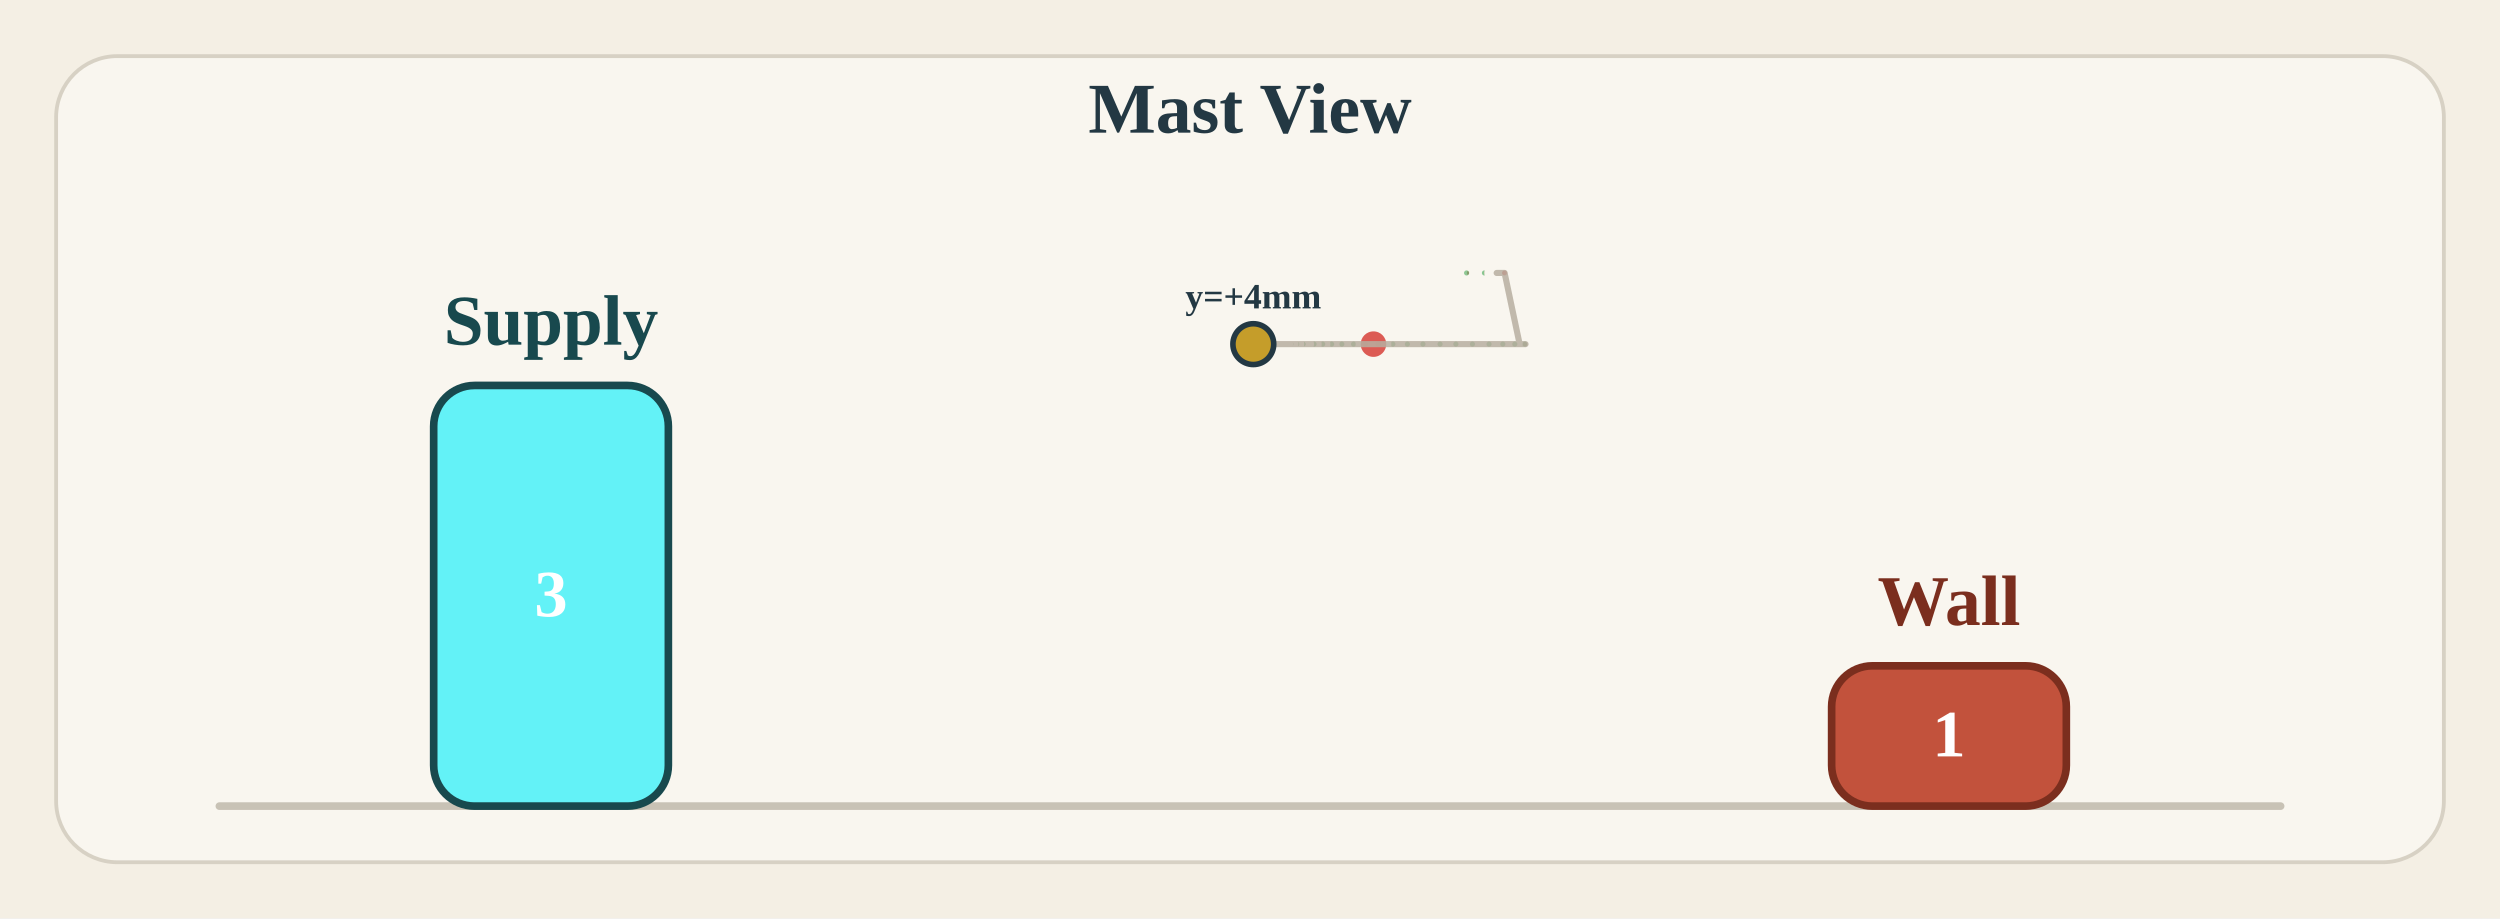
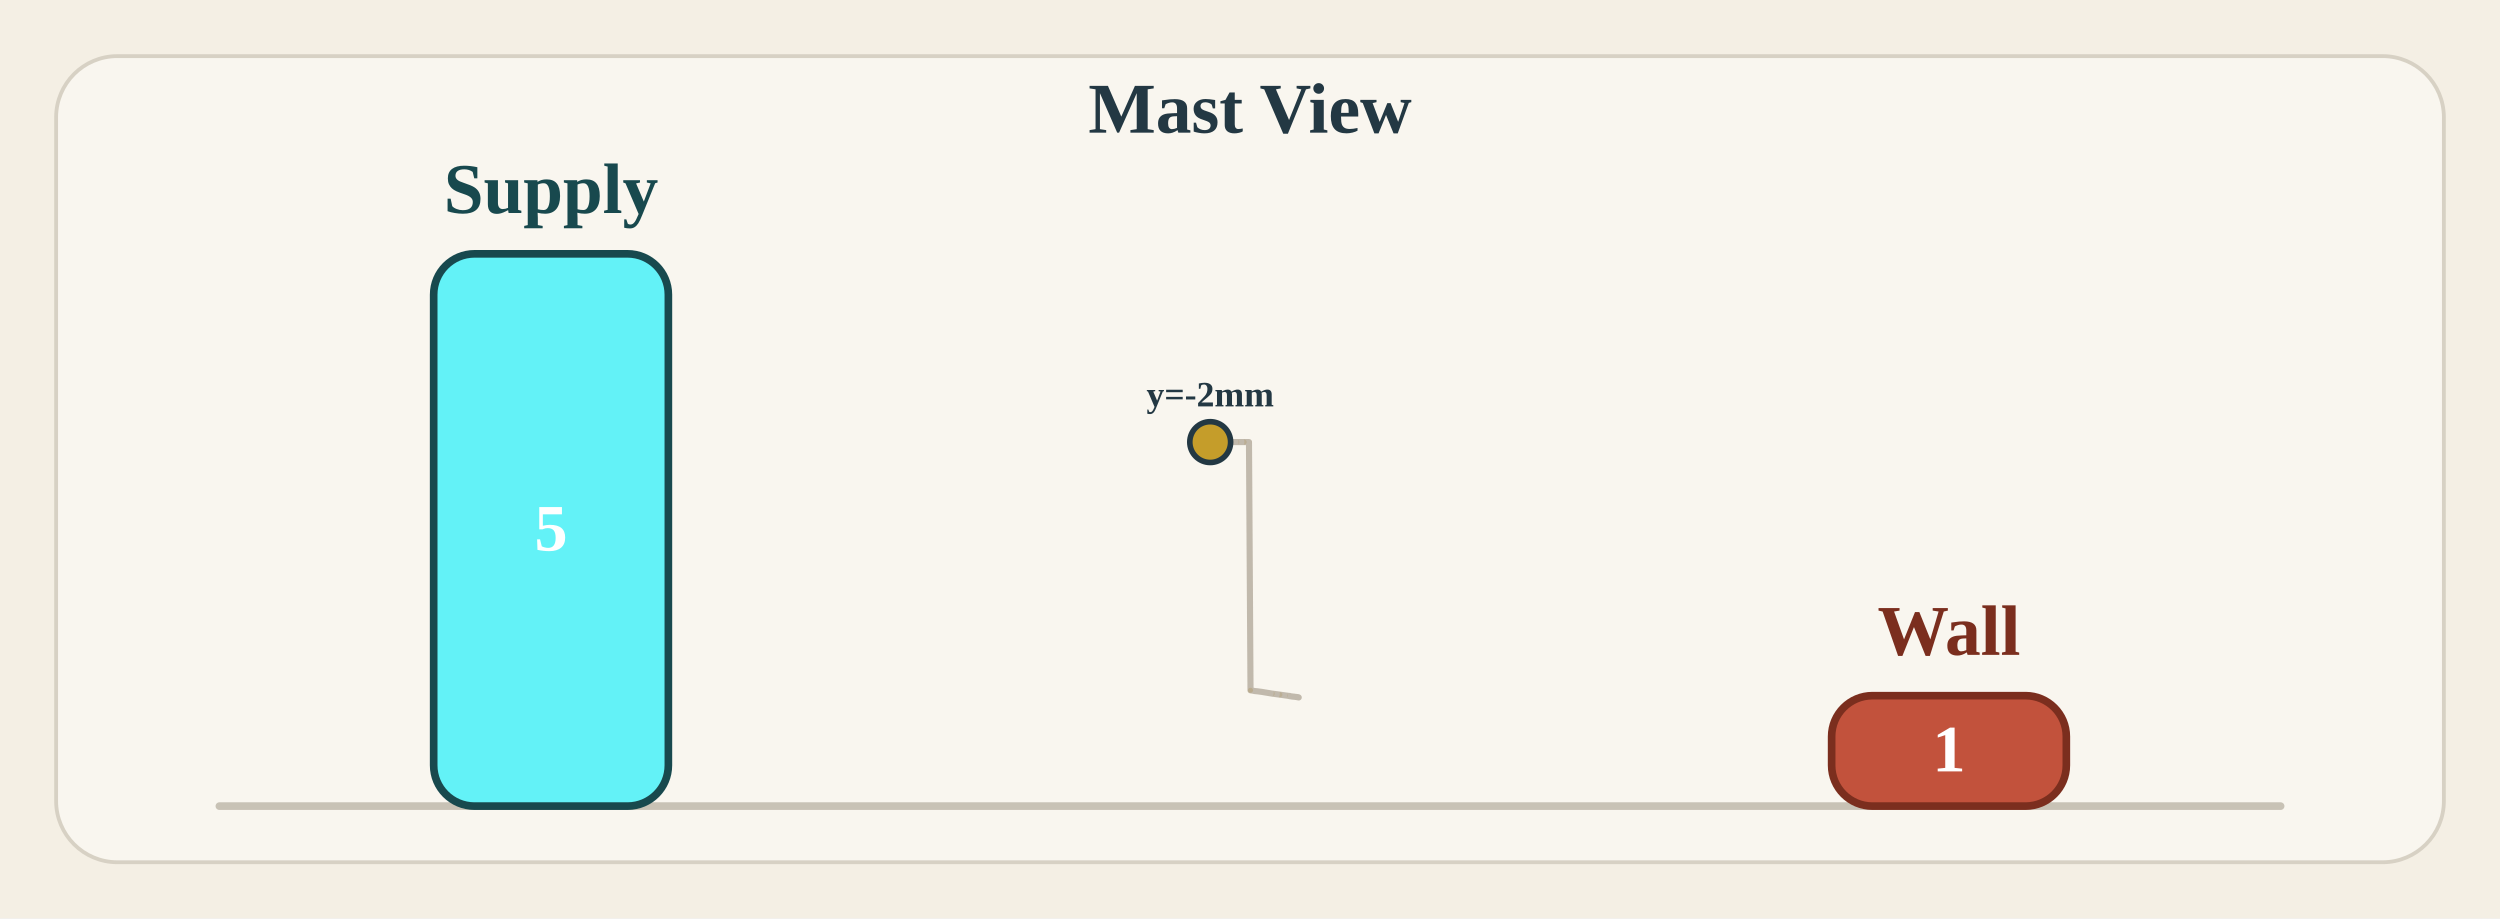
<svg xmlns="http://www.w3.org/2000/svg" width="980" height="360" viewBox="0 0 980 360">
  <rect width="100%" height="100%" fill="#f4efe4" />
  <rect x="22" y="22" width="936" height="316" rx="24" fill="#f9f6ef" stroke="#d7d1c4" stroke-width="1.5" />
  <text x="490.0" y="52.0" text-anchor="middle" font-size="28" font-weight="900" fill="#233843">Mast View</text>
  <line x1="86.0" y1="316.0" x2="894.0" y2="316.0" stroke="#c8c2b5" stroke-width="3" stroke-linecap="round" />
-   <rect x="170.0" y="151.1" width="92.0" height="164.9" fill="#63f2f7" stroke="#18494e" stroke-width="3" rx="16" />
-   <text x="216.0" y="135.1" text-anchor="middle" font-size="28" font-weight="600" fill="#18494e">Supply</text>
-   <text x="216.0" y="241.6" text-anchor="middle" font-size="26" font-weight="700" fill="#ffffff">3</text>
-   <rect x="718.0" y="261.0" width="92.0" height="55.0" fill="#c2523c" stroke="#7b2e1e" stroke-width="3" rx="16" />
-   <text x="764.0" y="245.0" text-anchor="middle" font-size="28" font-weight="600" fill="#7b2e1e">Wall</text>
-   <text x="764.0" y="296.5" text-anchor="middle" font-size="26" font-weight="700" fill="#ffffff">1</text>
-   <circle class="mast-history-dot" data-trend="unknown" cx="574.0" cy="107.0" r="2.0" fill="#7b7668" fill-opacity="0.51" stroke="#f9f6ef" stroke-width="2" />
-   <circle class="mast-history-dot" data-trend="further" cx="576.0" cy="107.0" r="2.0" fill="#d94841" fill-opacity="0.51" stroke="#f9f6ef" stroke-width="2" />
-   <circle class="mast-history-dot" data-trend="closer" cx="574.9" cy="107.0" r="2.0" fill="#2f9e44" fill-opacity="0.52" stroke="#f9f6ef" stroke-width="2" />
-   <circle class="mast-history-dot" data-trend="further" cx="579.8" cy="107.0" r="2.0" fill="#d94841" fill-opacity="0.53" stroke="#f9f6ef" stroke-width="2" />
-   <circle class="mast-history-dot" data-trend="further" cx="581.3" cy="107.0" r="2.0" fill="#d94841" fill-opacity="0.53" stroke="#f9f6ef" stroke-width="2" />
-   <circle class="mast-history-dot" data-trend="further" cx="582.7" cy="107.0" r="2.0" fill="#d94841" fill-opacity="0.54" stroke="#f9f6ef" stroke-width="2" />
-   <circle class="mast-history-dot" data-trend="closer" cx="581.9" cy="107.0" r="2.0" fill="#2f9e44" fill-opacity="0.55" stroke="#f9f6ef" stroke-width="2" />
-   <circle class="mast-history-dot" data-trend="further" cx="584.8" cy="107.0" r="2.0" fill="#d94841" fill-opacity="0.55" stroke="#f9f6ef" stroke-width="2" />
-   <circle class="mast-history-dot" data-trend="further" cx="585.8" cy="107.0" r="2.0" fill="#d94841" fill-opacity="0.56" stroke="#f9f6ef" stroke-width="2" />
-   <circle class="mast-history-dot" data-trend="further" cx="586.7" cy="107.0" r="2.0" fill="#d94841" fill-opacity="0.57" stroke="#f9f6ef" stroke-width="2" />
-   <circle class="mast-history-dot" data-trend="further" cx="587.4" cy="107.0" r="2.0" fill="#d94841" fill-opacity="0.57" stroke="#f9f6ef" stroke-width="2" />
-   <circle class="mast-history-dot" data-trend="further" cx="587.7" cy="107.0" r="2.0" fill="#d94841" fill-opacity="0.58" stroke="#f9f6ef" stroke-width="2" />
-   <circle class="mast-history-dot" data-trend="further" cx="588.2" cy="107.0" r="2.0" fill="#d94841" fill-opacity="0.59" stroke="#f9f6ef" stroke-width="2" />
-   <circle class="mast-history-dot" data-trend="further" cx="588.7" cy="107.0" r="2.0" fill="#d94841" fill-opacity="0.59" stroke="#f9f6ef" stroke-width="2" />
-   <circle class="mast-history-dot" data-trend="further" cx="589.2" cy="107.0" r="2.0" fill="#d94841" fill-opacity="0.60" stroke="#f9f6ef" stroke-width="2" />
-   <circle class="mast-history-dot" data-trend="further" cx="589.6" cy="107.0" r="2.0" fill="#d94841" fill-opacity="0.61" stroke="#f9f6ef" stroke-width="2" />
-   <circle class="mast-history-dot" data-trend="further" cx="589.8" cy="107.0" r="2.0" fill="#d94841" fill-opacity="0.61" stroke="#f9f6ef" stroke-width="2" />
-   <circle class="mast-history-dot" data-trend="further" cx="595.7" cy="134.9" r="2.0" fill="#d94841" fill-opacity="0.62" stroke="#f9f6ef" stroke-width="2" />
-   <circle class="mast-history-dot" data-trend="further" cx="598.0" cy="134.9" r="2.0" fill="#d94841" fill-opacity="0.63" stroke="#f9f6ef" stroke-width="2" />
-   <circle class="mast-history-dot" data-trend="closer" cx="597.7" cy="134.9" r="2.0" fill="#2f9e44" fill-opacity="0.63" stroke="#f9f6ef" stroke-width="2" />
-   <circle class="mast-history-dot" data-trend="closer" cx="593.8" cy="134.9" r="2.0" fill="#2f9e44" fill-opacity="0.64" stroke="#f9f6ef" stroke-width="2" />
-   <circle class="mast-history-dot" data-trend="closer" cx="589.1" cy="134.9" r="2.0" fill="#2f9e44" fill-opacity="0.65" stroke="#f9f6ef" stroke-width="2" />
-   <circle class="mast-history-dot" data-trend="closer" cx="583.7" cy="134.9" r="2.0" fill="#2f9e44" fill-opacity="0.65" stroke="#f9f6ef" stroke-width="2" />
-   <circle class="mast-history-dot" data-trend="closer" cx="577.2" cy="134.9" r="2.0" fill="#2f9e44" fill-opacity="0.66" stroke="#f9f6ef" stroke-width="2" />
-   <circle class="mast-history-dot" data-trend="closer" cx="570.7" cy="134.9" r="2.0" fill="#2f9e44" fill-opacity="0.67" stroke="#f9f6ef" stroke-width="2" />
-   <circle class="mast-history-dot" data-trend="closer" cx="564.5" cy="134.9" r="2.0" fill="#2f9e44" fill-opacity="0.67" stroke="#f9f6ef" stroke-width="2" />
-   <circle class="mast-history-dot" data-trend="closer" cx="557.8" cy="134.9" r="2.0" fill="#2f9e44" fill-opacity="0.68" stroke="#f9f6ef" stroke-width="2" />
-   <circle class="mast-history-dot" data-trend="closer" cx="551.7" cy="134.9" r="2.0" fill="#2f9e44" fill-opacity="0.69" stroke="#f9f6ef" stroke-width="2" />
-   <circle class="mast-history-dot" data-trend="closer" cx="546.0" cy="134.9" r="2.0" fill="#2f9e44" fill-opacity="0.69" stroke="#f9f6ef" stroke-width="2" />
-   <circle class="mast-history-dot" data-trend="closer" cx="540.3" cy="134.9" r="2.0" fill="#2f9e44" fill-opacity="0.70" stroke="#f9f6ef" stroke-width="2" />
-   <circle class="mast-history-dot" data-trend="closer" cx="535.2" cy="134.9" r="2.0" fill="#2f9e44" fill-opacity="0.71" stroke="#f9f6ef" stroke-width="2" />
-   <circle class="mast-history-dot" data-trend="closer" cx="530.6" cy="134.9" r="2.0" fill="#2f9e44" fill-opacity="0.71" stroke="#f9f6ef" stroke-width="2" />
-   <circle class="mast-history-dot" data-trend="closer" cx="526.0" cy="134.9" r="2.0" fill="#2f9e44" fill-opacity="0.72" stroke="#f9f6ef" stroke-width="2" />
-   <circle class="mast-history-dot" data-trend="closer" cx="522.0" cy="134.9" r="2.0" fill="#2f9e44" fill-opacity="0.73" stroke="#f9f6ef" stroke-width="2" />
-   <circle class="mast-history-dot" data-trend="closer" cx="518.5" cy="134.9" r="2.0" fill="#2f9e44" fill-opacity="0.73" stroke="#f9f6ef" stroke-width="2" />
-   <circle class="mast-history-dot" data-trend="closer" cx="515.1" cy="134.9" r="2.0" fill="#2f9e44" fill-opacity="0.74" stroke="#f9f6ef" stroke-width="2" />
-   <circle class="mast-history-dot" data-trend="closer" cx="512.1" cy="134.9" r="2.0" fill="#2f9e44" fill-opacity="0.75" stroke="#f9f6ef" stroke-width="2" />
-   <circle class="mast-history-dot" data-trend="closer" cx="510.8" cy="134.9" r="2.0" fill="#2f9e44" fill-opacity="0.75" stroke="#f9f6ef" stroke-width="2" />
-   <circle class="mast-history-dot" data-trend="closer" cx="508.3" cy="134.9" r="2.0" fill="#2f9e44" fill-opacity="0.76" stroke="#f9f6ef" stroke-width="2" />
-   <circle class="mast-history-dot" data-trend="closer" cx="506.0" cy="134.9" r="2.0" fill="#2f9e44" fill-opacity="0.77" stroke="#f9f6ef" stroke-width="2" />
-   <circle class="mast-history-dot" data-trend="closer" cx="503.9" cy="134.9" r="2.0" fill="#2f9e44" fill-opacity="0.77" stroke="#f9f6ef" stroke-width="2" />
-   <circle class="mast-history-dot" data-trend="closer" cx="502.0" cy="134.9" r="2.0" fill="#2f9e44" fill-opacity="0.78" stroke="#f9f6ef" stroke-width="2" />
-   <circle class="mast-history-dot" data-trend="closer" cx="500.3" cy="134.9" r="2.0" fill="#2f9e44" fill-opacity="0.79" stroke="#f9f6ef" stroke-width="2" />
-   <circle class="mast-history-dot" data-trend="closer" cx="498.8" cy="134.9" r="2.0" fill="#2f9e44" fill-opacity="0.79" stroke="#f9f6ef" stroke-width="2" />
-   <circle class="mast-history-dot" data-trend="closer" cx="497.0" cy="134.9" r="2.0" fill="#2f9e44" fill-opacity="0.80" stroke="#f9f6ef" stroke-width="2" />
-   <circle class="mast-history-dot" data-trend="closer" cx="496.1" cy="134.9" r="2.0" fill="#2f9e44" fill-opacity="0.81" stroke="#f9f6ef" stroke-width="2" />
-   <circle class="mast-history-dot" data-trend="closer" cx="495.6" cy="134.9" r="2.0" fill="#2f9e44" fill-opacity="0.81" stroke="#f9f6ef" stroke-width="2" />
-   <circle class="mast-history-dot" data-trend="closer" cx="494.7" cy="134.9" r="2.0" fill="#2f9e44" fill-opacity="0.82" stroke="#f9f6ef" stroke-width="2" />
-   <circle class="mast-history-dot" data-trend="closer" cx="494.1" cy="134.9" r="2.0" fill="#2f9e44" fill-opacity="0.83" stroke="#f9f6ef" stroke-width="2" />
-   <circle class="mast-history-dot" data-trend="closer" cx="493.4" cy="134.9" r="2.0" fill="#2f9e44" fill-opacity="0.83" stroke="#f9f6ef" stroke-width="2" />
-   <circle class="mast-history-dot" data-trend="closer" cx="493.1" cy="134.9" r="2.0" fill="#2f9e44" fill-opacity="0.84" stroke="#f9f6ef" stroke-width="2" />
-   <circle class="mast-history-dot" data-trend="neutral" cx="493.0" cy="134.9" r="2.0" fill="#c59d2a" fill-opacity="0.85" stroke="#f9f6ef" stroke-width="2" />
-   <circle class="mast-history-dot" data-trend="closer" cx="492.8" cy="134.9" r="2.0" fill="#2f9e44" fill-opacity="0.85" stroke="#f9f6ef" stroke-width="2" />
-   <circle class="mast-history-dot" data-trend="closer" cx="492.5" cy="134.9" r="2.0" fill="#2f9e44" fill-opacity="0.86" stroke="#f9f6ef" stroke-width="2" />
-   <circle class="mast-history-dot" data-trend="closer" cx="492.2" cy="134.9" r="2.0" fill="#2f9e44" fill-opacity="0.87" stroke="#f9f6ef" stroke-width="2" />
-   <circle class="mast-history-dot" data-trend="closer" cx="492.0" cy="134.9" r="2.0" fill="#2f9e44" fill-opacity="0.87" stroke="#f9f6ef" stroke-width="2" />
-   <circle class="mast-history-dot" data-trend="closer" cx="491.7" cy="134.9" r="2.0" fill="#2f9e44" fill-opacity="0.88" stroke="#f9f6ef" stroke-width="2" />
-   <circle class="mast-history-dot" data-trend="further" cx="538.4" cy="134.9" r="6.0" fill="#d94841" fill-opacity="0.89" stroke="#f9f6ef" stroke-width="2" />
-   <circle class="mast-history-dot" data-trend="closer" cx="491.4" cy="134.9" r="6.0" fill="#2f9e44" fill-opacity="0.89" stroke="#f9f6ef" stroke-width="2" />
-   <circle class="mast-history-dot" data-trend="neutral" cx="491.3" cy="134.9" r="6.0" fill="#c59d2a" fill-opacity="0.90" stroke="#f9f6ef" stroke-width="2" />
+   <rect x="170.0" y="99.5" width="92.0" height="216.5" fill="#63f2f7" stroke="#18494e" stroke-width="3" rx="16" />
+   <text x="216.0" y="83.5" text-anchor="middle" font-size="28" font-weight="600" fill="#18494e">Supply</text>
+   <text x="216.0" y="215.8" text-anchor="middle" font-size="26" font-weight="700" fill="#ffffff">5</text>
+   <rect x="718.0" y="272.7" width="92.0" height="43.3" fill="#c2523c" stroke="#7b2e1e" stroke-width="3" rx="16" />
+   <text x="764.0" y="256.7" text-anchor="middle" font-size="28" font-weight="600" fill="#7b2e1e">Wall</text>
+   <text x="764.0" y="302.4" text-anchor="middle" font-size="26" font-weight="700" fill="#ffffff">1</text>
+   <circle class="mast-history-dot" data-trend="unknown" cx="505.9" cy="272.9" r="2.0" fill="#7b7668" fill-opacity="0.51" stroke="#f9f6ef" stroke-width="2" />
+   <circle class="mast-history-dot" data-trend="neutral" cx="506.1" cy="272.9" r="2.0" fill="#c59d2a" fill-opacity="0.51" stroke="#f9f6ef" stroke-width="2" />
+   <circle class="mast-history-dot" data-trend="neutral" cx="505.6" cy="272.9" r="2.0" fill="#c59d2a" fill-opacity="0.52" stroke="#f9f6ef" stroke-width="2" />
+   <circle class="mast-history-dot" data-trend="neutral" cx="505.7" cy="272.9" r="2.0" fill="#c59d2a" fill-opacity="0.53" stroke="#f9f6ef" stroke-width="2" />
+   <circle class="mast-history-dot" data-trend="neutral" cx="505.4" cy="272.8" r="2.0" fill="#c59d2a" fill-opacity="0.53" stroke="#f9f6ef" stroke-width="2" />
+   <circle class="mast-history-dot" data-trend="neutral" cx="508.1" cy="273.2" r="2.0" fill="#c59d2a" fill-opacity="0.54" stroke="#f9f6ef" stroke-width="2" />
+   <circle class="mast-history-dot" data-trend="neutral" cx="505.6" cy="272.9" r="2.0" fill="#c59d2a" fill-opacity="0.55" stroke="#f9f6ef" stroke-width="2" />
+   <circle class="mast-history-dot" data-trend="neutral" cx="505.6" cy="272.9" r="2.0" fill="#c59d2a" fill-opacity="0.55" stroke="#f9f6ef" stroke-width="2" />
+   <circle class="mast-history-dot" data-trend="neutral" cx="505.5" cy="272.9" r="2.0" fill="#c59d2a" fill-opacity="0.56" stroke="#f9f6ef" stroke-width="2" />
+   <circle class="mast-history-dot" data-trend="neutral" cx="505.5" cy="272.9" r="2.0" fill="#c59d2a" fill-opacity="0.57" stroke="#f9f6ef" stroke-width="2" />
+   <circle class="mast-history-dot" data-trend="neutral" cx="505.5" cy="272.8" r="2.0" fill="#c59d2a" fill-opacity="0.57" stroke="#f9f6ef" stroke-width="2" />
+   <circle class="mast-history-dot" data-trend="neutral" cx="506.2" cy="273.0" r="2.0" fill="#c59d2a" fill-opacity="0.58" stroke="#f9f6ef" stroke-width="2" />
+   <circle class="mast-history-dot" data-trend="neutral" cx="507.0" cy="273.1" r="2.0" fill="#c59d2a" fill-opacity="0.59" stroke="#f9f6ef" stroke-width="2" />
+   <circle class="mast-history-dot" data-trend="neutral" cx="507.3" cy="273.1" r="2.0" fill="#c59d2a" fill-opacity="0.59" stroke="#f9f6ef" stroke-width="2" />
+   <circle class="mast-history-dot" data-trend="neutral" cx="507.5" cy="273.1" r="2.0" fill="#c59d2a" fill-opacity="0.60" stroke="#f9f6ef" stroke-width="2" />
+   <circle class="mast-history-dot" data-trend="neutral" cx="507.7" cy="273.2" r="2.0" fill="#c59d2a" fill-opacity="0.61" stroke="#f9f6ef" stroke-width="2" />
+   <circle class="mast-history-dot" data-trend="neutral" cx="508.0" cy="273.2" r="2.0" fill="#c59d2a" fill-opacity="0.61" stroke="#f9f6ef" stroke-width="2" />
+   <circle class="mast-history-dot" data-trend="neutral" cx="508.2" cy="273.2" r="2.0" fill="#c59d2a" fill-opacity="0.62" stroke="#f9f6ef" stroke-width="2" />
+   <circle class="mast-history-dot" data-trend="neutral" cx="508.4" cy="273.3" r="2.0" fill="#c59d2a" fill-opacity="0.63" stroke="#f9f6ef" stroke-width="2" />
+   <circle class="mast-history-dot" data-trend="neutral" cx="508.4" cy="273.3" r="2.0" fill="#c59d2a" fill-opacity="0.63" stroke="#f9f6ef" stroke-width="2" />
+   <circle class="mast-history-dot" data-trend="neutral" cx="508.5" cy="273.3" r="2.0" fill="#c59d2a" fill-opacity="0.64" stroke="#f9f6ef" stroke-width="2" />
+   <circle class="mast-history-dot" data-trend="neutral" cx="508.9" cy="273.3" r="2.0" fill="#c59d2a" fill-opacity="0.65" stroke="#f9f6ef" stroke-width="2" />
+   <circle class="mast-history-dot" data-trend="neutral" cx="508.8" cy="273.3" r="2.0" fill="#c59d2a" fill-opacity="0.65" stroke="#f9f6ef" stroke-width="2" />
+   <circle class="mast-history-dot" data-trend="neutral" cx="508.8" cy="273.3" r="2.0" fill="#c59d2a" fill-opacity="0.66" stroke="#f9f6ef" stroke-width="2" />
+   <circle class="mast-history-dot" data-trend="neutral" cx="508.8" cy="273.3" r="2.0" fill="#c59d2a" fill-opacity="0.67" stroke="#f9f6ef" stroke-width="2" />
+   <circle class="mast-history-dot" data-trend="neutral" cx="508.9" cy="273.3" r="2.0" fill="#c59d2a" fill-opacity="0.67" stroke="#f9f6ef" stroke-width="2" />
+   <circle class="mast-history-dot" data-trend="neutral" cx="509.0" cy="273.4" r="2.0" fill="#c59d2a" fill-opacity="0.68" stroke="#f9f6ef" stroke-width="2" />
+   <circle class="mast-history-dot" data-trend="neutral" cx="509.0" cy="273.4" r="2.0" fill="#c59d2a" fill-opacity="0.69" stroke="#f9f6ef" stroke-width="2" />
+   <circle class="mast-history-dot" data-trend="neutral" cx="509.1" cy="273.4" r="2.0" fill="#c59d2a" fill-opacity="0.69" stroke="#f9f6ef" stroke-width="2" />
+   <circle class="mast-history-dot" data-trend="neutral" cx="509.1" cy="273.4" r="2.0" fill="#c59d2a" fill-opacity="0.70" stroke="#f9f6ef" stroke-width="2" />
+   <circle class="mast-history-dot" data-trend="neutral" cx="509.1" cy="273.4" r="2.0" fill="#c59d2a" fill-opacity="0.71" stroke="#f9f6ef" stroke-width="2" />
+   <circle class="mast-history-dot" data-trend="neutral" cx="509.1" cy="273.4" r="2.0" fill="#c59d2a" fill-opacity="0.71" stroke="#f9f6ef" stroke-width="2" />
+   <circle class="mast-history-dot" data-trend="neutral" cx="508.8" cy="273.3" r="2.0" fill="#c59d2a" fill-opacity="0.72" stroke="#f9f6ef" stroke-width="2" />
+   <circle class="mast-history-dot" data-trend="neutral" cx="508.8" cy="273.3" r="2.0" fill="#c59d2a" fill-opacity="0.73" stroke="#f9f6ef" stroke-width="2" />
+   <circle class="mast-history-dot" data-trend="neutral" cx="508.2" cy="273.2" r="2.0" fill="#c59d2a" fill-opacity="0.73" stroke="#f9f6ef" stroke-width="2" />
+   <circle class="mast-history-dot" data-trend="neutral" cx="507.0" cy="273.1" r="2.0" fill="#c59d2a" fill-opacity="0.74" stroke="#f9f6ef" stroke-width="2" />
+   <circle class="mast-history-dot" data-trend="neutral" cx="505.7" cy="272.9" r="2.0" fill="#c59d2a" fill-opacity="0.75" stroke="#f9f6ef" stroke-width="2" />
+   <circle class="mast-history-dot" data-trend="neutral" cx="504.6" cy="272.7" r="2.0" fill="#c59d2a" fill-opacity="0.75" stroke="#f9f6ef" stroke-width="2" />
+   <circle class="mast-history-dot" data-trend="neutral" cx="504.6" cy="272.7" r="2.0" fill="#c59d2a" fill-opacity="0.76" stroke="#f9f6ef" stroke-width="2" />
+   <circle class="mast-history-dot" data-trend="neutral" cx="503.8" cy="272.6" r="2.0" fill="#c59d2a" fill-opacity="0.77" stroke="#f9f6ef" stroke-width="2" />
+   <circle class="mast-history-dot" data-trend="neutral" cx="501.7" cy="272.3" r="2.0" fill="#c59d2a" fill-opacity="0.77" stroke="#f9f6ef" stroke-width="2" />
+   <circle class="mast-history-dot" data-trend="neutral" cx="498.7" cy="271.9" r="2.0" fill="#c59d2a" fill-opacity="0.78" stroke="#f9f6ef" stroke-width="2" />
+   <circle class="mast-history-dot" data-trend="neutral" cx="496.3" cy="271.5" r="2.0" fill="#c59d2a" fill-opacity="0.79" stroke="#f9f6ef" stroke-width="2" />
+   <circle class="mast-history-dot" data-trend="neutral" cx="494.5" cy="271.2" r="2.0" fill="#c59d2a" fill-opacity="0.79" stroke="#f9f6ef" stroke-width="2" />
+   <circle class="mast-history-dot" data-trend="neutral" cx="493.0" cy="271.0" r="2.0" fill="#c59d2a" fill-opacity="0.80" stroke="#f9f6ef" stroke-width="2" />
+   <circle class="mast-history-dot" data-trend="neutral" cx="491.9" cy="270.9" r="2.0" fill="#c59d2a" fill-opacity="0.81" stroke="#f9f6ef" stroke-width="2" />
+   <circle class="mast-history-dot" data-trend="neutral" cx="490.9" cy="270.7" r="2.0" fill="#c59d2a" fill-opacity="0.81" stroke="#f9f6ef" stroke-width="2" />
+   <circle class="mast-history-dot" data-trend="neutral" cx="490.2" cy="270.6" r="2.0" fill="#c59d2a" fill-opacity="0.82" stroke="#f9f6ef" stroke-width="2" />
+   <circle class="mast-history-dot" data-trend="neutral" cx="490.2" cy="270.6" r="2.0" fill="#c59d2a" fill-opacity="0.83" stroke="#f9f6ef" stroke-width="2" />
+   <circle class="mast-history-dot" data-trend="neutral" cx="489.6" cy="173.3" r="2.0" fill="#c59d2a" fill-opacity="0.83" stroke="#f9f6ef" stroke-width="2" />
+   <circle class="mast-history-dot" data-trend="neutral" cx="487.7" cy="173.3" r="2.0" fill="#c59d2a" fill-opacity="0.84" stroke="#f9f6ef" stroke-width="2" />
+   <circle class="mast-history-dot" data-trend="neutral" cx="484.8" cy="173.3" r="2.0" fill="#c59d2a" fill-opacity="0.85" stroke="#f9f6ef" stroke-width="2" />
+   <circle class="mast-history-dot" data-trend="neutral" cx="482.5" cy="173.3" r="2.0" fill="#c59d2a" fill-opacity="0.85" stroke="#f9f6ef" stroke-width="2" />
+   <circle class="mast-history-dot" data-trend="neutral" cx="480.5" cy="173.3" r="2.0" fill="#c59d2a" fill-opacity="0.86" stroke="#f9f6ef" stroke-width="2" />
+   <circle class="mast-history-dot" data-trend="neutral" cx="478.8" cy="173.3" r="2.0" fill="#c59d2a" fill-opacity="0.87" stroke="#f9f6ef" stroke-width="2" />
+   <circle class="mast-history-dot" data-trend="neutral" cx="477.6" cy="173.3" r="2.0" fill="#c59d2a" fill-opacity="0.87" stroke="#f9f6ef" stroke-width="2" />
+   <circle class="mast-history-dot" data-trend="neutral" cx="476.6" cy="173.3" r="2.0" fill="#c59d2a" fill-opacity="0.88" stroke="#f9f6ef" stroke-width="2" />
+   <circle class="mast-history-dot" data-trend="neutral" cx="475.5" cy="173.3" r="6.0" fill="#c59d2a" fill-opacity="0.89" stroke="#f9f6ef" stroke-width="2" />
+   <circle class="mast-history-dot" data-trend="neutral" cx="474.9" cy="173.3" r="6.0" fill="#c59d2a" fill-opacity="0.89" stroke="#f9f6ef" stroke-width="2" />
+   <circle class="mast-history-dot" data-trend="neutral" cx="474.4" cy="173.3" r="6.0" fill="#c59d2a" fill-opacity="0.90" stroke="#f9f6ef" stroke-width="2" />
  <g id="mast-history">
-     <polyline class="mast-history-path" points="586.7,107.0 587.4,107.0 587.7,107.0 588.2,107.0 588.7,107.0 589.2,107.0 589.6,107.0 589.8,107.0 595.7,134.9 598.0,134.9 597.7,134.9 593.8,134.9 589.1,134.9 583.7,134.9 577.2,134.9 570.7,134.9 564.5,134.9 557.8,134.9 551.7,134.9 546.0,134.9 540.3,134.9 535.2,134.9 530.6,134.9 526.0,134.9 522.0,134.9 518.5,134.9 515.1,134.9 512.1,134.9 510.8,134.9 508.3,134.9 506.0,134.9 503.9,134.9 502.0,134.9 500.3,134.9 498.8,134.9 497.0,134.9 496.1,134.9 495.6,134.9 494.7,134.9 494.1,134.9 493.4,134.9 493.1,134.9 493.0,134.9 492.8,134.9 492.5,134.9 492.2,134.9 492.0,134.9 491.7,134.9 538.4,134.9 491.4,134.9 491.3,134.9" fill="none" stroke="#b7aea0" stroke-width="2.4" stroke-linecap="round" stroke-linejoin="round" opacity="0.85" />
+     <polyline class="mast-history-path" points="508.1,273.2 505.6,272.9 505.6,272.9 505.5,272.9 505.5,272.9 505.5,272.8 506.2,273.0 507.0,273.1 507.3,273.1 507.5,273.1 507.7,273.2 508.0,273.2 508.2,273.2 508.4,273.3 508.4,273.3 508.5,273.3 508.9,273.3 508.8,273.3 508.8,273.3 508.8,273.3 508.9,273.3 509.0,273.4 509.0,273.4 509.1,273.4 509.1,273.4 509.1,273.4 509.1,273.4 508.8,273.3 508.8,273.3 508.2,273.2 507.0,273.1 505.7,272.9 504.6,272.7 504.6,272.7 503.8,272.6 501.7,272.3 498.7,271.9 496.3,271.5 494.5,271.2 493.0,271.0 491.9,270.9 490.9,270.7 490.2,270.6 490.2,270.6 489.6,173.3 487.7,173.3 484.8,173.3 482.5,173.3 480.5,173.3 478.8,173.3 477.6,173.3 476.6,173.3 475.5,173.3 474.9,173.3 474.4,173.3" fill="none" stroke="#b7aea0" stroke-width="2.4" stroke-linecap="round" stroke-linejoin="round" opacity="0.85" />
  </g>
-   <circle class="mast-camera-dot" data-trend="neutral" cx="491.3" cy="134.9" r="8.0" fill="#c59d2a" stroke="#233843" stroke-width="2.2" />
-   <text x="491.3" y="120.9" text-anchor="middle" font-size="14" font-weight="600" fill="#233843">y=+4mm</text>
+   <circle class="mast-camera-dot" data-trend="neutral" cx="474.4" cy="173.3" r="8.0" fill="#c59d2a" stroke="#233843" stroke-width="2.2" />
+   <text x="474.4" y="159.3" text-anchor="middle" font-size="14" font-weight="600" fill="#233843">y=-2mm</text>
</svg>
